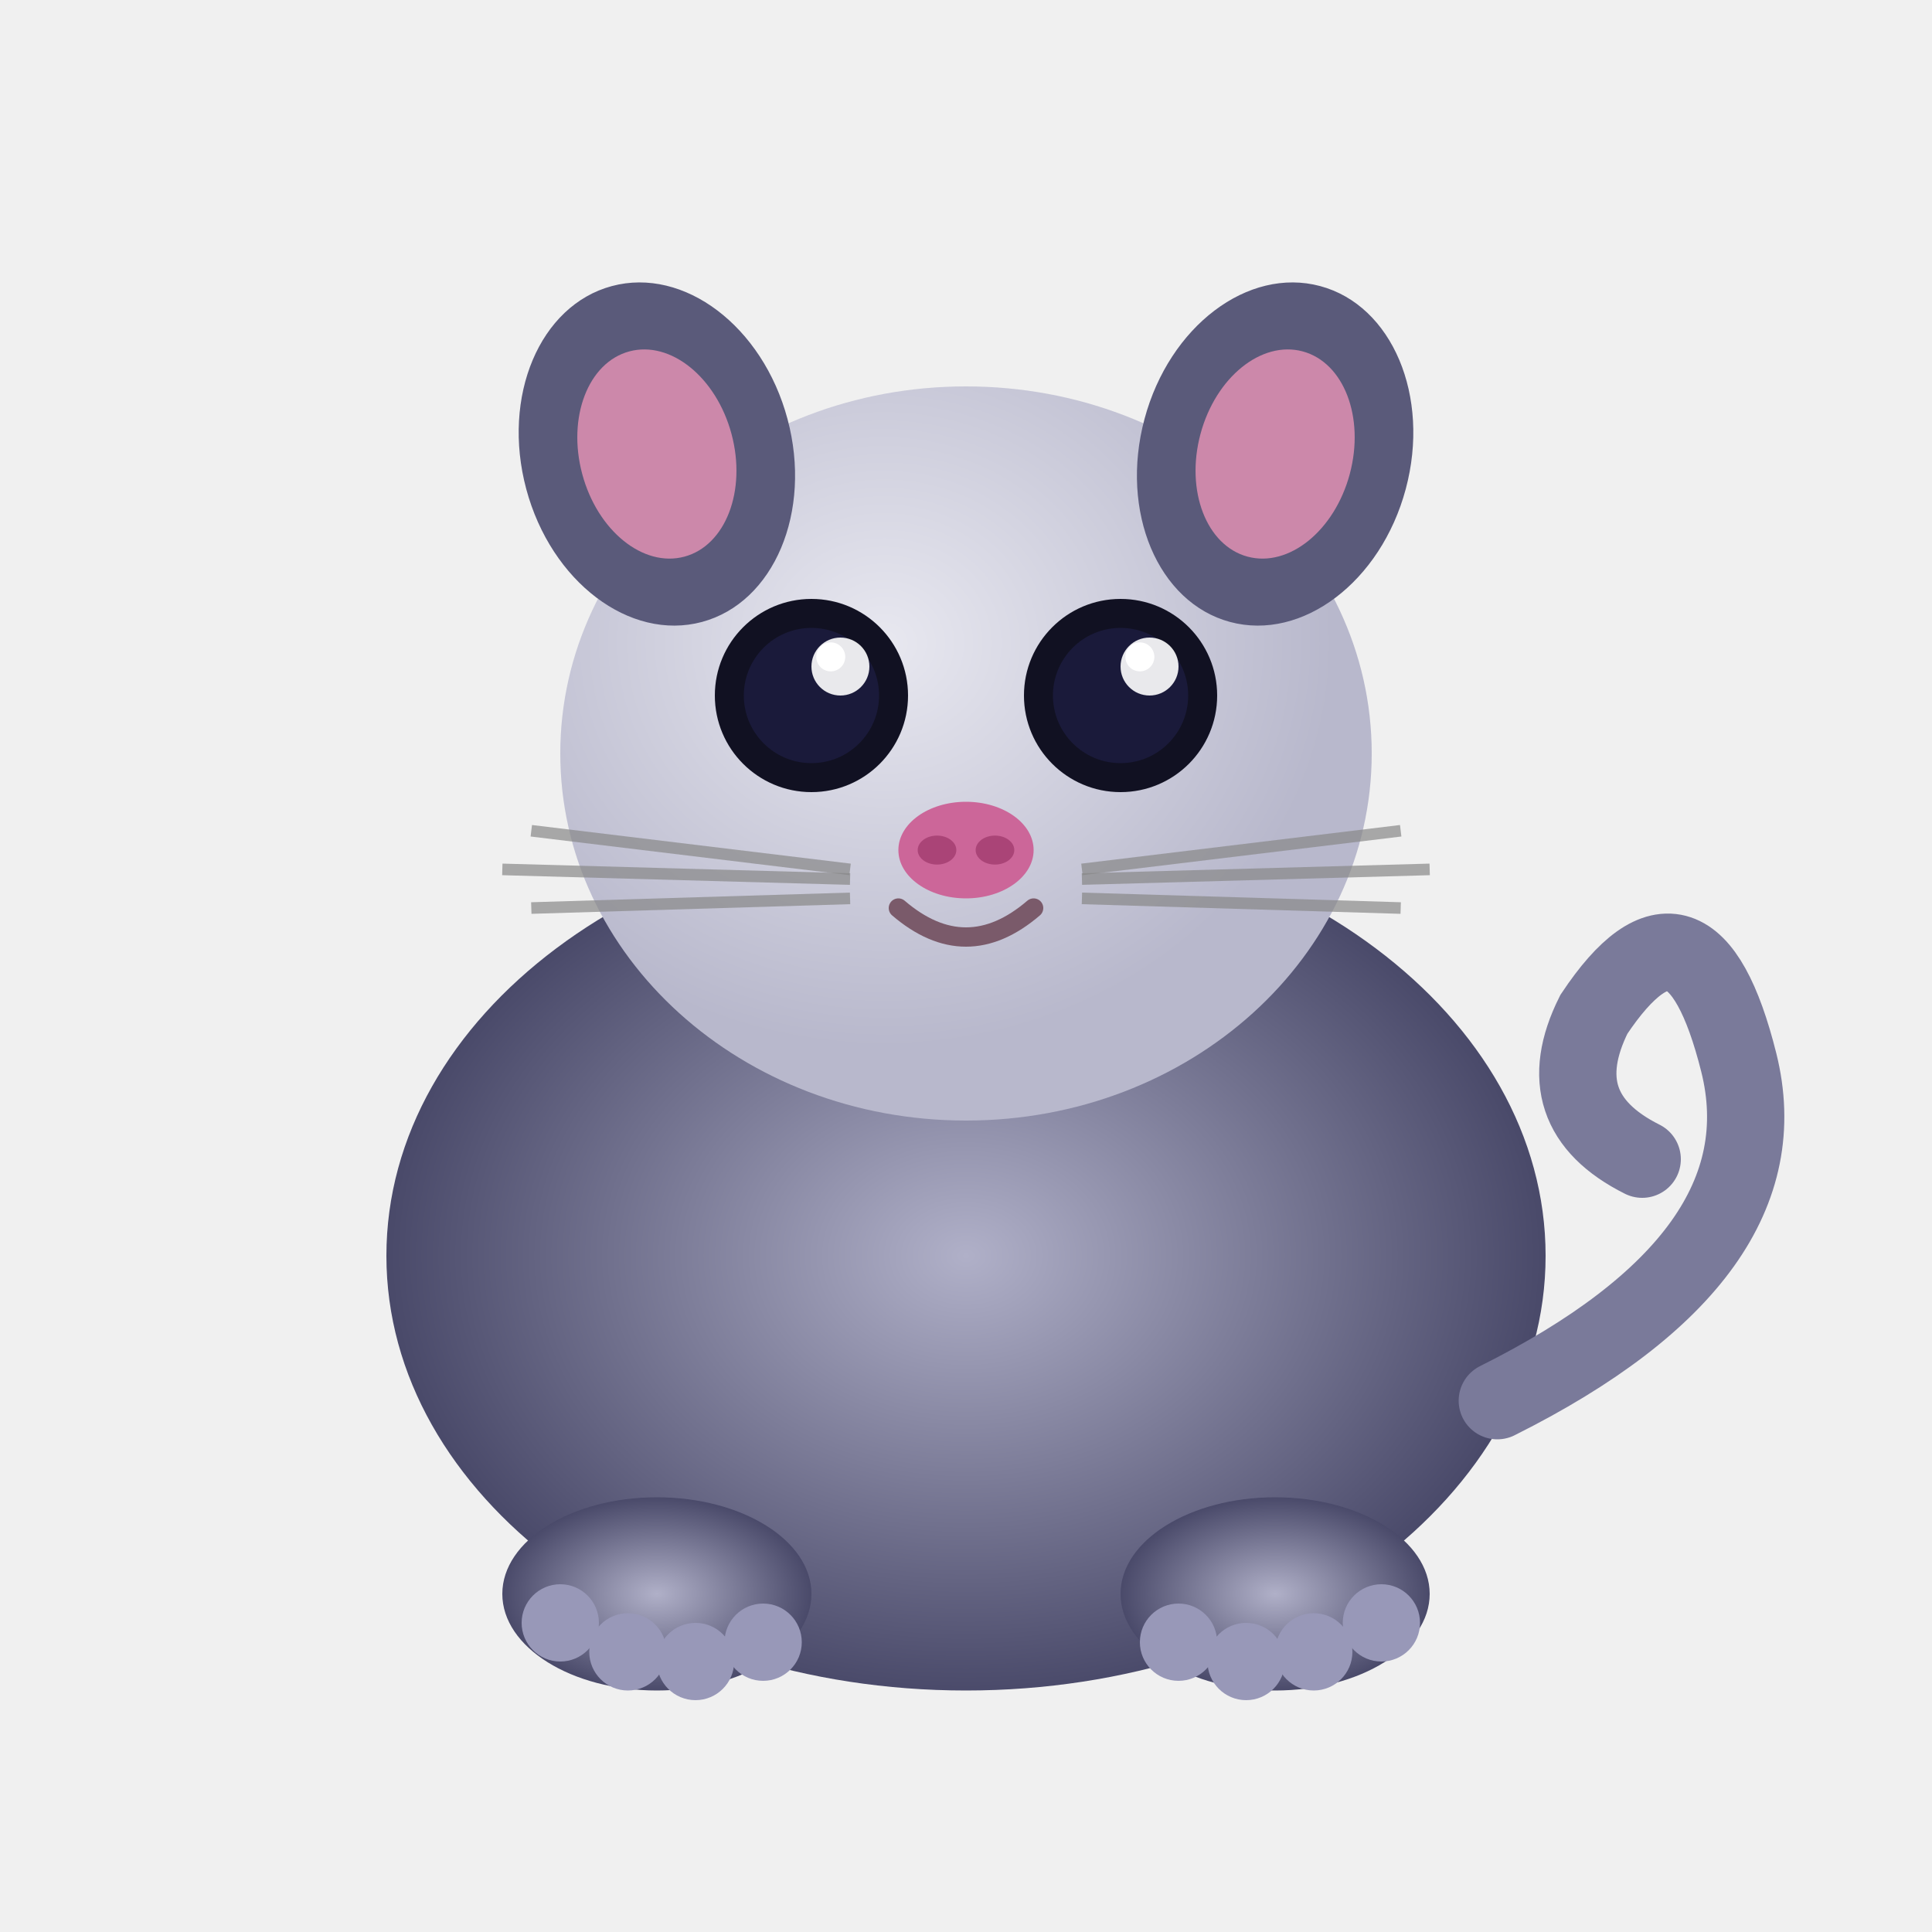
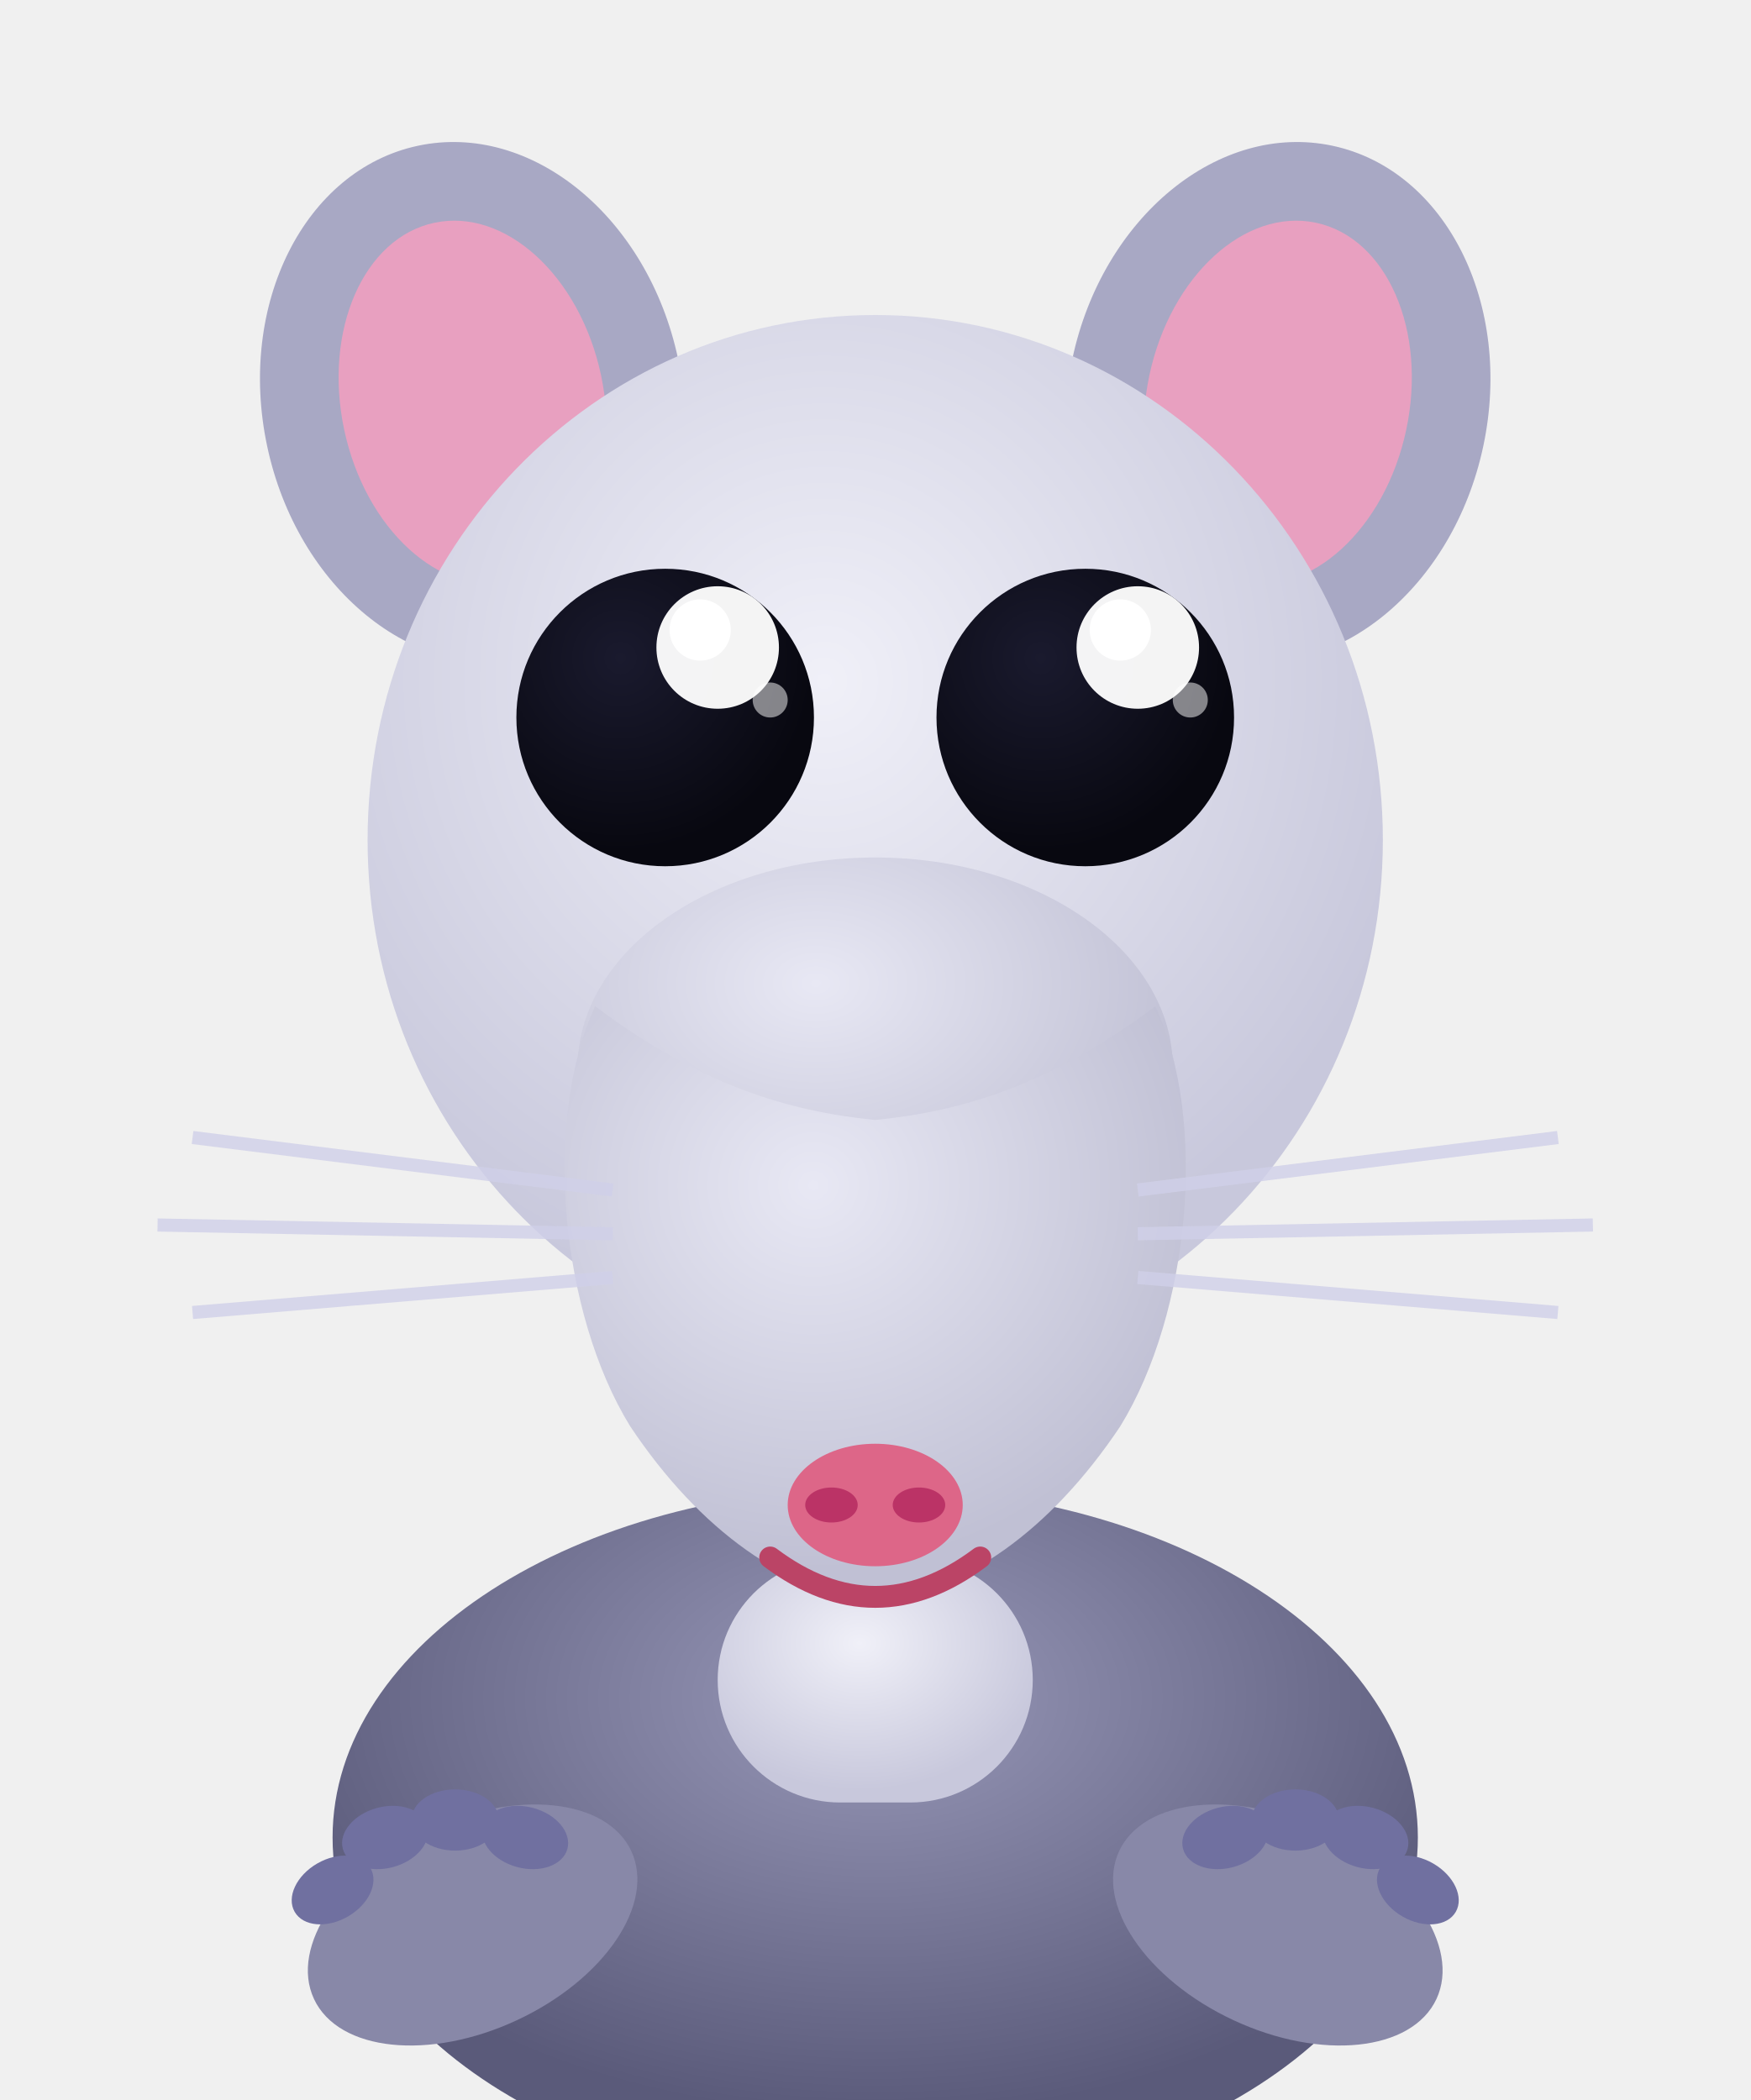
- <svg xmlns="http://www.w3.org/2000/svg" viewBox="0 0 200 200">
+ <svg xmlns="http://www.w3.org/2000/svg" viewBox="0 0 200 240">
  <defs>
-     <radialGradient id="bodyGrad" cx="50%" cy="50%" r="50%">
-       <stop offset="0%" stop-color="#b0b0c8" />
-       <stop offset="100%" stop-color="#4a4a6a" />
+     <radialGradient id="faceGrad" cx="45%" cy="35%" r="60%">
+       <stop offset="0%" stop-color="#f0f0f8" />
+       <stop offset="100%" stop-color="#c8c8dc" />
    </radialGradient>
-     <radialGradient id="faceGrad" cx="40%" cy="35%" r="55%">
-       <stop offset="0%" stop-color="#e8e8f0" />
-       <stop offset="100%" stop-color="#b8b8cc" />
+     <radialGradient id="bodyGrad" cx="50%" cy="30%" r="60%">
+       <stop offset="0%" stop-color="#9898b8" />
+       <stop offset="100%" stop-color="#5a5a7a" />
+     </radialGradient>
+     <radialGradient id="snoutGrad" cx="40%" cy="30%" r="65%">
+       <stop offset="0%" stop-color="#e8e8f4" />
+       <stop offset="100%" stop-color="#c0c0d4" />
+     </radialGradient>
+     <radialGradient id="eyeGrad" cx="35%" cy="30%" r="65%">
+       <stop offset="0%" stop-color="#1a1a2e" />
+       <stop offset="100%" stop-color="#080810" />
    </radialGradient>
  </defs>
-   <ellipse cx="100" cy="130" rx="60" ry="45" fill="url(#bodyGrad)" />
-   <ellipse cx="100" cy="78" rx="42" ry="38" fill="url(#faceGrad)" />
-   <ellipse cx="68" cy="47" rx="14" ry="18" fill="#5a5a7a" transform="rotate(-15 68 47)" />
-   <ellipse cx="132" cy="47" rx="14" ry="18" fill="#5a5a7a" transform="rotate(15 132 47)" />
-   <ellipse cx="68" cy="47" rx="8" ry="11" fill="#cc88aa" transform="rotate(-15 68 47)" />
-   <ellipse cx="132" cy="47" rx="8" ry="11" fill="#cc88aa" transform="rotate(15 132 47)" />
-   <circle cx="84" cy="72" r="10" fill="#111122" />
-   <circle cx="116" cy="72" r="10" fill="#111122" />
-   <circle cx="84" cy="72" r="7" fill="#1a1a3a" />
-   <circle cx="116" cy="72" r="7" fill="#1a1a3a" />
-   <circle cx="87" cy="69" r="3" fill="white" opacity="0.9" />
-   <circle cx="119" cy="69" r="3" fill="white" opacity="0.9" />
-   <circle cx="86" cy="68" r="1.5" fill="white" />
-   <circle cx="118" cy="68" r="1.5" fill="white" />
-   <ellipse cx="100" cy="88" rx="7" ry="5" fill="#cc6699" />
-   <ellipse cx="97" cy="88" rx="2" ry="1.5" fill="#aa4477" />
-   <ellipse cx="103" cy="88" rx="2" ry="1.5" fill="#aa4477" />
-   <path d="M 93 94 Q 100 100 107 94" stroke="#7a5a6a" stroke-width="2" fill="none" stroke-linecap="round" />
-   <line x1="55" y1="86" x2="88" y2="90" stroke="#888" stroke-width="1.2" opacity="0.7" />
-   <line x1="52" y1="90" x2="88" y2="91" stroke="#888" stroke-width="1.2" opacity="0.7" />
-   <line x1="55" y1="94" x2="88" y2="93" stroke="#888" stroke-width="1.2" opacity="0.7" />
-   <line x1="112" y1="90" x2="145" y2="86" stroke="#888" stroke-width="1.2" opacity="0.7" />
-   <line x1="112" y1="91" x2="148" y2="90" stroke="#888" stroke-width="1.2" opacity="0.7" />
-   <line x1="112" y1="93" x2="145" y2="94" stroke="#888" stroke-width="1.2" opacity="0.7" />
-   <path d="M 155 145 Q 185 130 180 110 Q 175 90 165 105 Q 160 115 170 120" stroke="#7a7a9a" stroke-width="8" fill="none" stroke-linecap="round" />
-   <ellipse cx="68" cy="165" rx="16" ry="10" fill="url(#bodyGrad)" />
-   <ellipse cx="132" cy="165" rx="16" ry="10" fill="url(#bodyGrad)" />
-   <circle cx="58" cy="168" r="4" fill="#9898b8" />
-   <circle cx="65" cy="171" r="4" fill="#9898b8" />
-   <circle cx="72" cy="172" r="4" fill="#9898b8" />
-   <circle cx="79" cy="170" r="4" fill="#9898b8" />
-   <circle cx="122" cy="170" r="4" fill="#9898b8" />
-   <circle cx="129" cy="172" r="4" fill="#9898b8" />
-   <circle cx="136" cy="171" r="4" fill="#9898b8" />
-   <circle cx="143" cy="168" r="4" fill="#9898b8" />
+   <ellipse cx="100" cy="210" rx="62" ry="40" fill="url(#bodyGrad)" />
+   <rect x="82" y="178" width="36" height="28" rx="14" fill="url(#faceGrad)" />
+   <ellipse cx="54" cy="46" rx="24" ry="30" fill="#a8a8c4" transform="rotate(-12 54 46)" />
+   <ellipse cx="54" cy="46" rx="15" ry="21" fill="#e8a0c0" transform="rotate(-12 54 46)" />
+   <ellipse cx="146" cy="46" rx="24" ry="30" fill="#a8a8c4" transform="rotate(12 146 46)" />
+   <ellipse cx="146" cy="46" rx="15" ry="21" fill="#e8a0c0" transform="rotate(12 146 46)" />
+   <ellipse cx="100" cy="96" rx="58" ry="60" fill="url(#faceGrad)" />
+   <ellipse cx="100" cy="122" rx="34" ry="24" fill="url(#snoutGrad)" />
+   <path d="M 68 115 C 62 128 64 150 72 163 C 80 175 90 182 100 183 C 110 182 120 175 128 163 C 136 150 138 128 132 115 C 120 124 110 127 100 128 C 90 127 80 124 68 115 Z" fill="url(#snoutGrad)" />
+   <circle cx="76" cy="82" r="17" fill="url(#eyeGrad)" />
+   <circle cx="124" cy="82" r="17" fill="url(#eyeGrad)" />
+   <circle cx="82" cy="74" r="7" fill="white" opacity="0.95" />
+   <circle cx="130" cy="74" r="7" fill="white" opacity="0.95" />
+   <circle cx="80" cy="72" r="3.5" fill="white" />
+   <circle cx="128" cy="72" r="3.5" fill="white" />
+   <circle cx="88" cy="80" r="2" fill="white" opacity="0.5" />
+   <circle cx="136" cy="80" r="2" fill="white" opacity="0.5" />
+   <ellipse cx="100" cy="172" rx="10" ry="7" fill="#dd6688" />
+   <ellipse cx="95" cy="172" rx="3" ry="2" fill="#bb3366" />
+   <ellipse cx="105" cy="172" rx="3" ry="2" fill="#bb3366" />
+   <path d="M 88 178 Q 100 187 112 178" stroke="#bb4466" stroke-width="2.5" fill="none" stroke-linecap="round" />
+   <line x1="22" y1="130" x2="70" y2="136" stroke="#d0d0e8" stroke-width="1.5" opacity="0.8" />
+   <line x1="18" y1="140" x2="70" y2="141" stroke="#d0d0e8" stroke-width="1.5" opacity="0.8" />
+   <line x1="22" y1="150" x2="70" y2="146" stroke="#d0d0e8" stroke-width="1.5" opacity="0.8" />
+   <line x1="130" y1="136" x2="178" y2="130" stroke="#d0d0e8" stroke-width="1.5" opacity="0.8" />
+   <line x1="130" y1="141" x2="182" y2="140" stroke="#d0d0e8" stroke-width="1.5" opacity="0.8" />
+   <line x1="130" y1="146" x2="178" y2="150" stroke="#d0d0e8" stroke-width="1.5" opacity="0.8" />
+   <ellipse cx="54" cy="220" rx="20" ry="12" fill="#8888a8" transform="rotate(-25 54 220)" />
+   <ellipse cx="38" cy="216" rx="5" ry="3.5" fill="#7070a0" transform="rotate(-30 38 216)" />
+   <ellipse cx="44" cy="210" rx="5" ry="3.5" fill="#7070a0" transform="rotate(-15 44 210)" />
+   <ellipse cx="52" cy="208" rx="5" ry="3.5" fill="#7070a0" />
+   <ellipse cx="60" cy="210" rx="5" ry="3.5" fill="#7070a0" transform="rotate(15 60 210)" />
+   <ellipse cx="146" cy="220" rx="20" ry="12" fill="#8888a8" transform="rotate(25 146 220)" />
+   <ellipse cx="162" cy="216" rx="5" ry="3.5" fill="#7070a0" transform="rotate(30 162 216)" />
+   <ellipse cx="156" cy="210" rx="5" ry="3.5" fill="#7070a0" transform="rotate(15 156 210)" />
+   <ellipse cx="148" cy="208" rx="5" ry="3.5" fill="#7070a0" />
+   <ellipse cx="140" cy="210" rx="5" ry="3.5" fill="#7070a0" transform="rotate(-15 140 210)" />
</svg>
